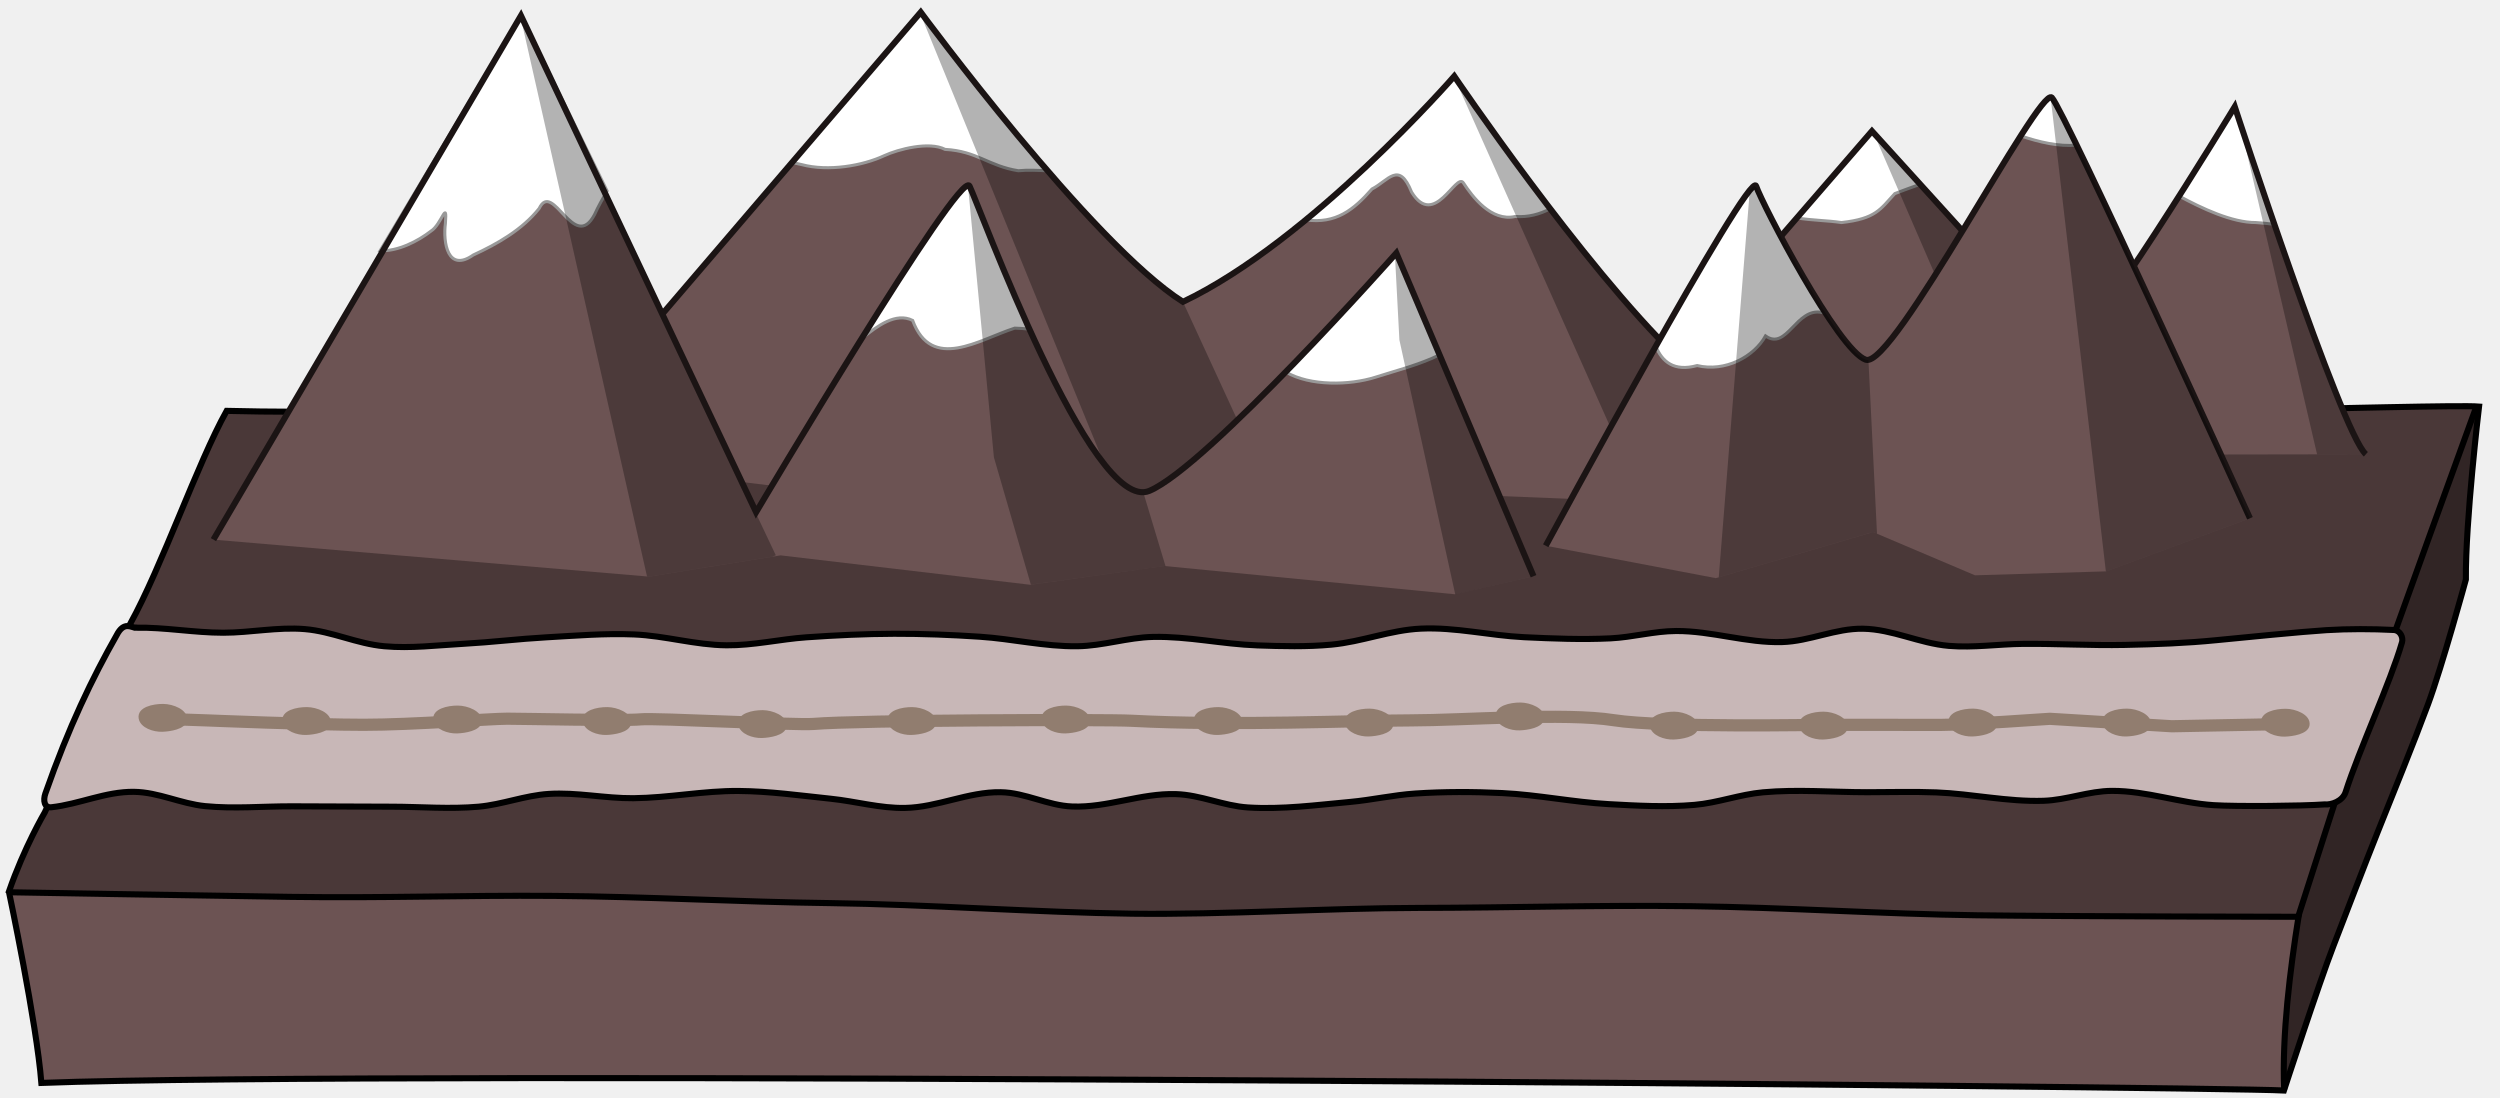
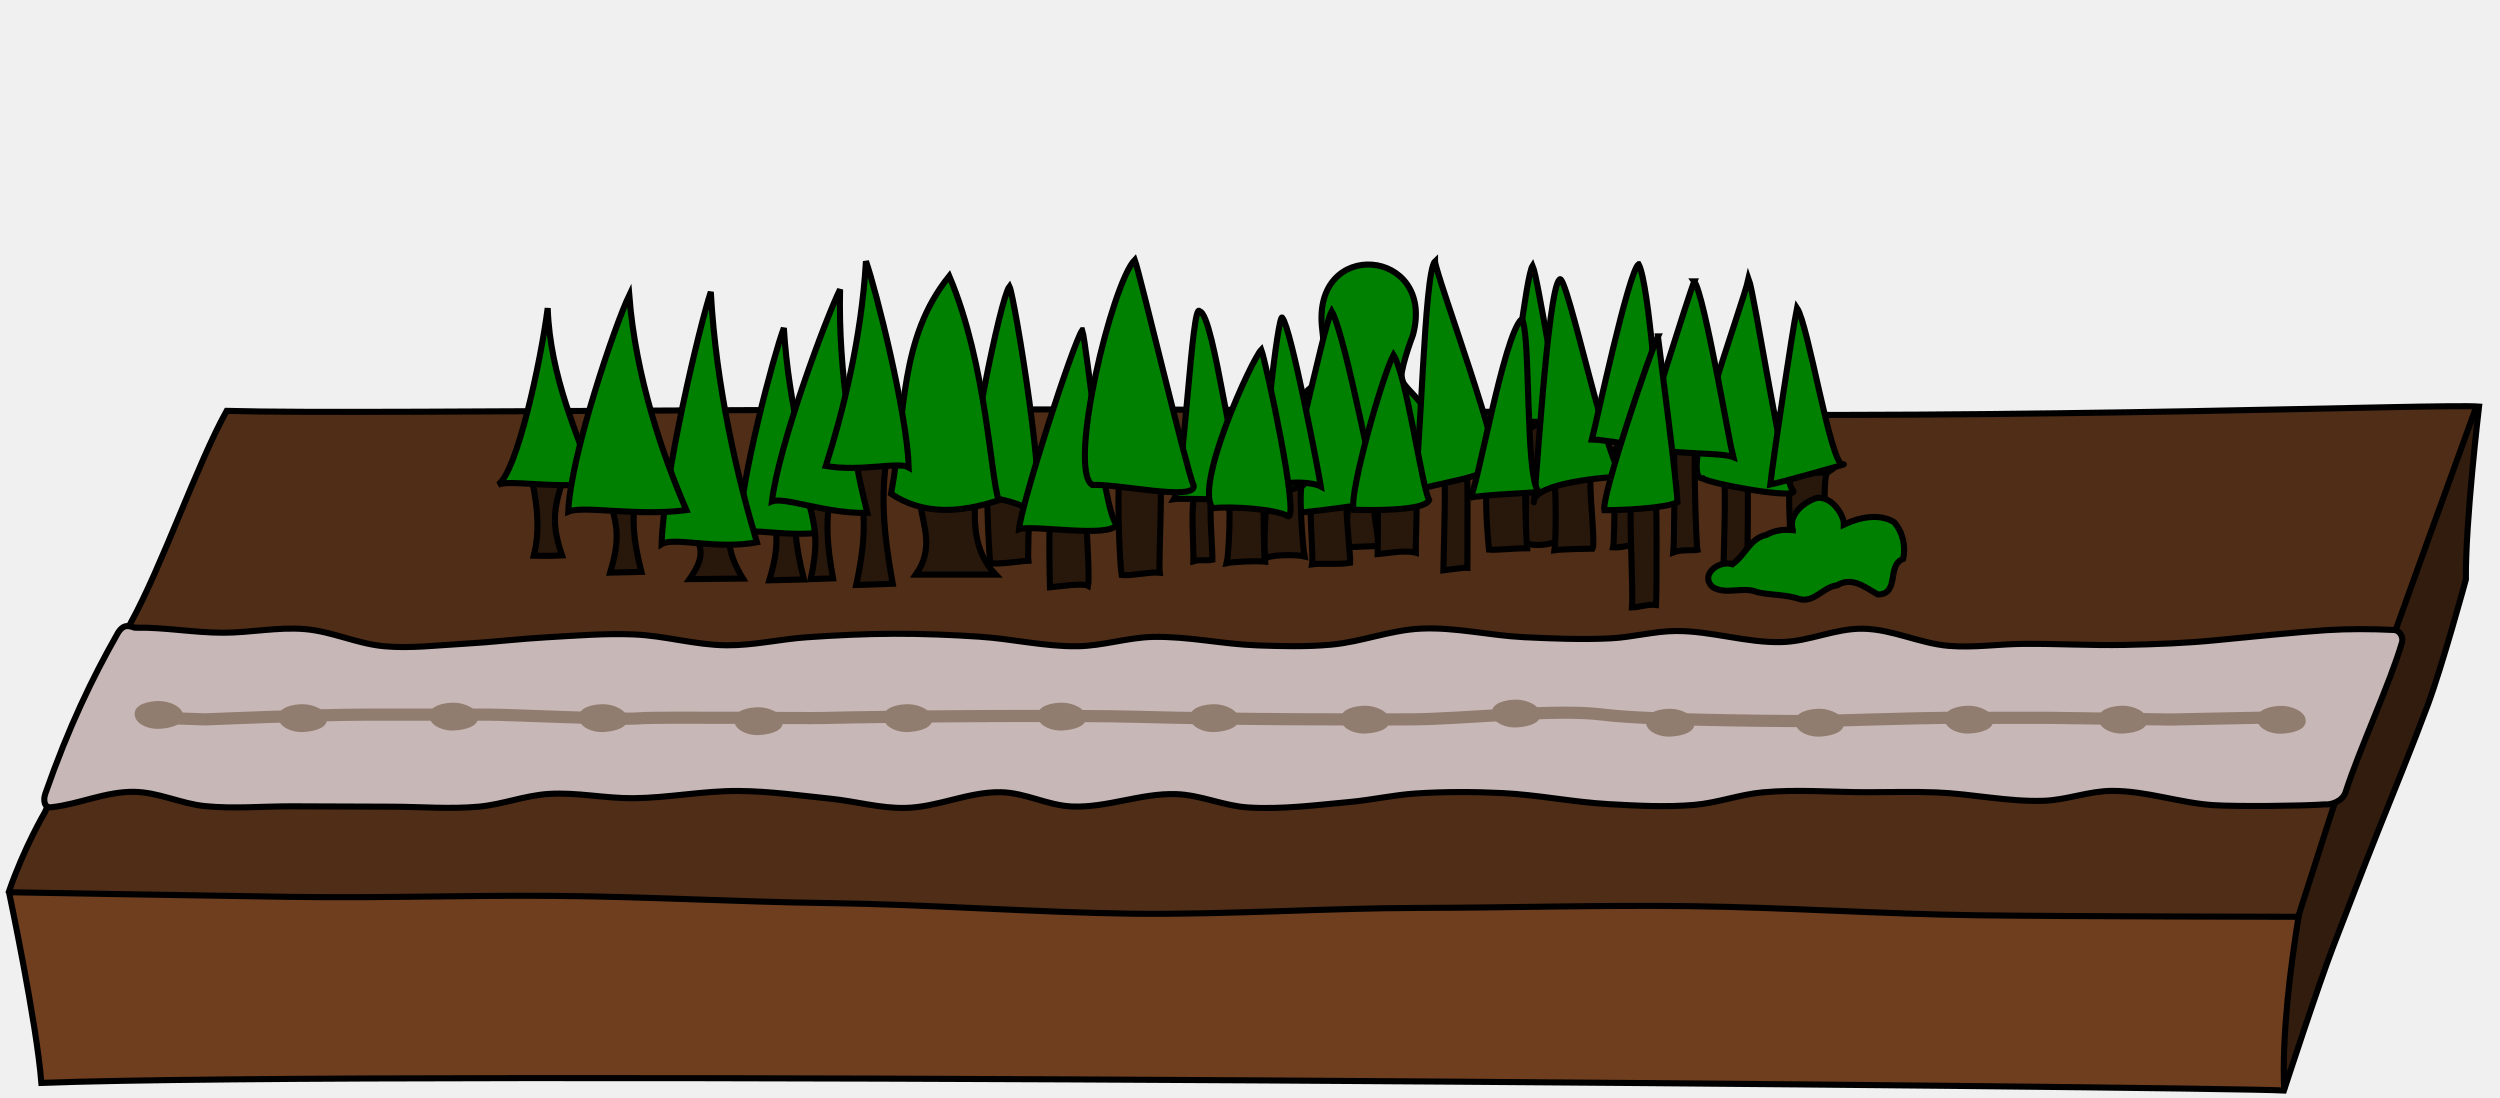
<svg xmlns="http://www.w3.org/2000/svg" version="1.1" id="svg2" height="360" width="820">
  <defs id="defs4">
    </defs>
  <g transform="translate(0,-692.3622)" id="layer1">
-     <g id="g4752" transform="translate(0,59.00049)">
-       <path id="path10387" d="m 2.92,925.812 c 5,-14.5 11.781,-26.011 11.781,-26.011 L 42.665,838.058 c 10.5,-19 22.173,-52.931 31.673,-69.931 50.205,1.414 248.716,-2.321 455.022,0.846 135.632,2.082 271.43,-3.252 283.763,-2.26 0,0 -4.49,37.851 -4.318,56.736 0,0 -7.708,28.258 -12.435,40.984 -4.928,13.268 -11.305,28.866 -16.556,42.01 -4.423,11.071 -10.138,26.025 -14.435,37.146 -4.923,12.738 -16.249,47.454 -16.249,47.454 -21.5,-1.25 -625.255,-6.727 -735.563,-2.484 -1.5,-19.5 -10.646,-62.746 -10.646,-62.746 z" style="fill:#4a3838;fill-opacity:1;stroke:none" />
-       <path id="path11497" d="m 812.064,767.251 -15.594,43 -14.562,40.531 -15.094,42.75 -13.031,40.531 c 4e-4,0 0.125,0 0.125,0 -2.748,17.24 -5.433,38.694 -4.688,56.688 0.277,-0.849 11.295,-34.578 16.156,-47.156 4.297,-11.12 10.014,-26.085 14.438,-37.156 5.251,-13.144 11.634,-28.732 16.562,-42 4.727,-12.727 12.438,-41 12.438,-41 -0.16,-17.597 3.594,-50.468 4.125,-55.031 -0.337,-0.539 -0.639,-0.941 -0.875,-1.156 z m -62.844,223.531 -3.031,0.156 c 1.058,0.03 2.482,0.067 2.938,0.094 0,0 0.091,-0.241 0.094,-0.25 z" style="fill:#312525;fill-opacity:1;stroke:none" />
-       <path id="path11492" d="m 3.189,926.032 -0.094,0.656 c 0.534,2.537 9.015,42.98 10.469,61.875 107.539,-4.136 684.493,0.958 732.625,2.375 l 3.031,-0.156 c -4.3e-4,-0.01 4.2e-4,-0.021 0,-0.031 -0.746,-17.994 1.939,-39.447 4.688,-56.688 0,0 -75.42,-0.105 -105.5,-0.5 -31.209,-0.41 -62.353,-2.567 -93.562,-2.969 -30.75,-0.396 -58.685,0.506 -89.438,0.562 -30.379,0.056 -63.592,2.28 -93.969,1.906 -30.884,-0.38 -68.116,-3.083 -99,-3.469 -30.238,-0.378 -60.48,-2.155 -90.719,-2.375 -30.903,-0.225 -55.443,0.748 -86.344,0.312 -30.737,-0.433 -92.188,-1.5 -92.188,-1.5 z" style="fill:#6c5353;fill-opacity:1;stroke:none" />
+     <g id="g4606" transform="translate(0,59.00049)">
+       <path id="path10387" d="m 2.92,925.812 c 5,-14.5 11.781,-26.011 11.781,-26.011 L 42.665,838.058 c 10.5,-19 22.173,-52.931 31.673,-69.931 50.205,1.414 248.716,-2.321 455.022,0.846 135.632,2.082 271.43,-3.252 283.763,-2.26 0,0 -4.49,37.851 -4.318,56.736 0,0 -7.708,28.258 -12.435,40.984 -4.928,13.268 -11.305,28.866 -16.556,42.01 -4.423,11.071 -10.138,26.025 -14.435,37.146 -4.923,12.738 -16.249,47.454 -16.249,47.454 -21.5,-1.25 -625.255,-6.727 -735.563,-2.484 -1.5,-19.5 -10.646,-62.746 -10.646,-62.746 z" style="fill:#502d16;fill-opacity:1;stroke:none" />
+       <path id="path11497" d="m 812.064,767.251 -15.594,43 -14.562,40.531 -15.094,42.75 -13.031,40.531 c 4e-4,0 0.125,0 0.125,0 -2.748,17.24 -5.433,38.694 -4.688,56.688 0.277,-0.849 11.295,-34.578 16.156,-47.156 4.297,-11.12 10.014,-26.085 14.438,-37.156 5.251,-13.144 11.634,-28.732 16.562,-42 4.727,-12.727 12.438,-41 12.438,-41 -0.16,-17.597 3.594,-50.468 4.125,-55.031 -0.337,-0.539 -0.639,-0.941 -0.875,-1.156 z m -62.844,223.531 -3.031,0.156 c 1.058,0.03 2.482,0.067 2.938,0.094 0,0 0.091,-0.241 0.094,-0.25 z" style="fill:#321c0e;fill-opacity:1;stroke:none" />
+       <path id="path11492" d="m 3.189,926.032 -0.094,0.656 c 0.534,2.537 9.015,42.98 10.469,61.875 107.539,-4.136 684.493,0.958 732.625,2.375 l 3.031,-0.156 c -4.3e-4,-0.01 4.2e-4,-0.021 0,-0.031 -0.746,-17.994 1.939,-39.447 4.688,-56.688 0,0 -75.42,-0.105 -105.5,-0.5 -31.209,-0.41 -62.353,-2.567 -93.562,-2.969 -30.75,-0.396 -58.685,0.506 -89.438,0.562 -30.379,0.056 -63.592,2.28 -93.969,1.906 -30.884,-0.38 -68.116,-3.083 -99,-3.469 -30.238,-0.378 -60.48,-2.155 -90.719,-2.375 -30.903,-0.225 -55.443,0.748 -86.344,0.312 -30.737,-0.433 -92.188,-1.5 -92.188,-1.5 z" style="fill:#6f3e1e;fill-opacity:1;stroke:none" />
      <path style="fill:none;stroke:#000000;stroke-width:2;stroke-linecap:butt;stroke-linejoin:miter;stroke-miterlimit:4;stroke-opacity:1;stroke-dasharray:none" d="m 2.92,925.812 c 5,-14.5 11.781,-26.011 11.781,-26.011 L 42.665,838.058 c 10.5,-19 22.173,-52.931 31.673,-69.931 50.205,1.414 248.716,-2.321 455.022,0.846 135.632,2.082 271.43,-3.252 283.763,-2.26 0,0 -4.49,37.851 -4.318,56.736 0,0 -7.708,28.258 -12.435,40.984 -4.928,13.268 -11.305,28.866 -16.556,42.01 -4.423,11.071 -10.138,26.025 -14.435,37.146 -4.923,12.738 -16.249,47.454 -16.249,47.454 -21.5,-1.25 -625.255,-6.727 -735.563,-2.484 -1.5,-19.5 -10.646,-62.746 -10.646,-62.746 z" id="path11505" />
      <path id="path10389" d="m 3.177,926.023 c 0,0 61.47,1.08 92.207,1.513 30.9,0.435 55.437,-0.548 86.34,-0.324 30.239,0.22 60.482,1.995 90.719,2.373 30.884,0.386 68.116,3.092 98.999,3.472 30.377,0.374 63.587,-1.846 93.966,-1.901 30.752,-0.057 58.677,-0.958 89.426,-0.562 31.21,0.402 62.38,2.57 93.589,2.98 30.08,0.395 105.495,0.496 105.495,0.496 -2.75,17.25 -5.461,38.701 -4.711,56.701" style="fill:none;stroke:#000000;stroke-width:2;stroke-linecap:butt;stroke-linejoin:miter;stroke-miterlimit:4;stroke-opacity:1;stroke-dasharray:none" />
      <path id="path10391" d="m 753.726,934.297 13.084,-40.763 15.084,-42.763 14.584,-40.514 15.584,-43.013" style="fill:none;stroke:#000000;stroke-width:2;stroke-linecap:butt;stroke-linejoin:miter;stroke-miterlimit:4;stroke-opacity:1;stroke-dasharray:none" />
      <path id="path6810" d="m 44.479,839.237 c -1.364,0.024 -3.807,-2.262 -6.228,2.486 -7.969,14.061 -15.659,29.923 -23.381,51.944 -0.765,2.222 -0.369,4.716 1.993,4.477 9.123,-1.001 17.801,-5.19 27.072,-5.062 8.055,0.11 15.356,3.894 23.342,4.688 9.434,0.938 19.021,0.031 28.538,0.062 10.905,0.036 21.823,0.102 32.729,0.125 9.464,0.02 19.016,0.844 28.413,0 7.841,-0.704 15.139,-3.68 23.007,-4.188 9.255,-0.597 18.495,1.491 27.784,1.406 11.551,-0.105 22.98,-2.465 34.531,-2.375 10.182,0.079 20.255,1.514 30.34,2.562 8.123,0.845 16.065,3.162 24.264,3 10.688,-0.212 20.657,-5.335 31.346,-5.156 8.103,0.136 15.374,4.375 23.468,4.688 11.469,0.443 22.554,-4.42 34.028,-4.062 8.11,0.253 15.548,3.86 23.635,4.375 11.151,0.71 22.374,-0.801 33.483,-1.812 7.162,-0.652 14.144,-2.27 21.33,-2.75 9.488,-0.634 19.075,-0.622 28.58,-0.156 11.693,0.573 23.14,2.968 34.824,3.625 9.358,0.526 18.838,1.049 28.161,0.25 7.698,-0.66 14.854,-3.429 22.546,-4.125 11.268,-1.019 22.719,-0.038 34.07,-0.031 7.582,0.005 15.184,-0.243 22.755,0.062 11.781,0.475 23.414,3.133 35.201,2.75 7.627,-0.248 14.827,-3.233 22.462,-3.25 11.299,-0.025 22.058,3.962 33.316,4.688 7.426,0.479 28.958,0.279 36.378,-0.25 2.152,0.218 5.923,-1.001 6.908,-4.088 4.42,-13.849 14.676,-35.917 18.491,-49.107 0.438,-1.514 -0.543,-3.882 -2.668,-4.016 -7.378,-0.371 -14.786,-0.393 -22.145,0.055 -7.464,0.455 -28.62,2.541 -36.043,3.281 -9.945,0.992 -20.017,1.355 -30.047,1.562 -11.116,0.23 -22.238,-0.439 -33.357,-0.344 -8.132,0.07 -16.308,1.338 -24.39,0.656 -9.663,-0.815 -18.439,-5.464 -28.161,-5.625 -9.043,-0.15 -17.446,4.11 -26.485,4.375 -11.698,0.344 -23.076,-3.669 -34.782,-3.625 -7.235,0.027 -14.278,2.051 -21.498,2.406 -9.442,0.464 -18.928,0.076 -28.371,-0.375 -11.329,-0.541 -22.53,-3.337 -33.86,-2.812 -10.045,0.465 -19.349,4.317 -29.334,5.25 -8.03,0.751 -16.222,0.534 -24.306,0.25 -11.457,-0.402 -22.73,-3.018 -34.196,-2.781 -8.397,0.174 -16.452,2.957 -24.85,3.062 -10.744,0.134 -21.271,-2.418 -31.975,-3.125 -9.349,-0.618 -18.733,-0.997 -28.119,-0.969 -9.581,0.028 -19.166,0.49 -28.706,1.156 -8.795,0.614 -17.442,2.703 -26.275,2.625 -10.246,-0.091 -20.11,-3.134 -30.34,-3.562 -9.529,-0.399 -19.104,0.409 -28.622,0.938 -9.088,0.505 -18.109,1.626 -27.197,2.125 -8.672,0.476 -17.433,1.587 -26.066,0.812 -8.996,-0.808 -17.103,-4.874 -26.108,-5.625 -8.881,-0.741 -17.799,1.187 -26.736,1.188 -9.59,10e-4 -19.202,-1.822 -28.748,-1.656 z" style="fill:#c8b7b7;stroke:#000000;stroke-width:2;stroke-linecap:butt;stroke-linejoin:miter;stroke-miterlimit:4;stroke-opacity:1;stroke-dasharray:none" />
-       <path id="path4800" d="m 748.649,870.872 -36.27,0.702 -40.022,-2.443 c 0,0 -28.722,2 -35.809,2 -7.087,0 -38.983,-0.038 -38.983,-0.038 0,0 -52.4,1 -68.2,-1.5 -16.1,-2.547 -49.066,0.033 -66.783,0.057 -17.458,0.024 -58.365,1.872 -91.56,0.114 -8.68,-0.46 -89.278,-0.199 -104.25,1.05 -5.65,0.472 -51.765,-2.019 -56.726,-1.5 -4.961,0.519 -37.992,-0.221 -43.661,-0.221 -5.67,0 -30.804,2 -47.105,2 -16.3,0 -51.444,-1.443 -51.444,-1.443 l -14.883,-0.519" style="fill:none;stroke:#917d6f;stroke-width:4;stroke-linecap:round;stroke-linejoin:round;stroke-miterlimit:4;stroke-opacity:1;stroke-dasharray:none;stroke-dashoffset:0" />
-       <path id="path3545" d="m 776,782.362 c -8,-7 -43,-114 -43,-114 0,0 -51,84 -55,79 -4,-5 -64,-71 -64,-71 l -64,74 c -31,-30 -73,-92 -73,-92 0,0 -47,54 -89,74 -30,-19 -86,-95 -86,-95 l -125,146 171.655,20.949 63.532,-11.467 122.814,4.952 26.997,-15.077 z" style="fill:#6c5353;stroke:none" />
-       <path id="path3850" transform="translate(0,692.3622)" d="m 302,-55 -42.188,49.281 c 1.09,0.23 2.157,0.46 3.188,0.719 8.625,2.307 19.923,0.398 27.031,-2.938 C 294.618,-10.057 304.785,-12.7 310,-10 c 10.505,0.565 14.264,5.463 24,7 3.18,-0.302 6.439,-0.134 9.656,0.031 C 321.513,-28.562 302,-55 302,-55 z m 175,21 c 0,0 -21.667,24.884 -48.719,47.125 C 438.162,14.5 443.955,9.888 450,3 c 5.417,-2.764 8.847,-9.364 13,1 7.486,12.224 14.62,-6.62 17,-3 2.901,4.471 9.161,12.806 17,11 4.258,0.322 8.086,-0.746 11.469,-2.531 C 490.836,-13.587 477,-34 477,-34 z m 256,10 c 0,0 -8.196,13.496 -18.25,29.312 7.423,4.006 17.357,8.732 25.25,8.688 1.818,0.089 3.878,0.346 6,0.594 C 738.698,-6.59 733,-24 733,-24 z m -119,8 -24.625,28.469 C 594.156,13.298 599.313,13.282 604,14 615.344,12.726 616.712,9.667 621.5,4.5 624.379,3.437 627.083,2.365 629.812,1.438 623.768,-5.222 614,-16 614,-16 z" style="fill:#ffffff;stroke:#999999;stroke-width:1;stroke-linecap:butt;stroke-linejoin:miter;stroke-miterlimit:4;stroke-opacity:1;stroke-dasharray:none" />
-       <path id="path3858" transform="translate(0,692.3622)" d="m 301.938,-54.375 68.481,167.69 53.926,5.563 L 388,40 C 358.811,21.514 305.42,-50.377 302.531,-54.281 z M 477,-34 c 0,0 -0.09,0.121 -0.094,0.125 L 532.344,90.406 576.75,90.344 565.625,39.938 550,58 C 519,28 477,-34 477,-34 z M 734.531,-19.375 760,90.031 776,90 C 769,83.875 741.34,1.201 734.531,-19.375 z m -120,3.969 39.531,91.156 18.5,-26.969 c -15.287,-17.18 -57.153,-63.221 -58.031,-64.188 z" style="opacity:0.3;fill:#000000;stroke:none" />
-       <path style="fill:none;stroke:#1b1414;stroke-width:2;stroke-linecap:butt;stroke-linejoin:miter;stroke-miterlimit:4;stroke-opacity:1;stroke-dasharray:none" d="m 776,782.362 c -8,-7 -43,-114 -43,-114 0,0 -51,84 -55,79 -4,-5 -64,-71 -64,-71 l -64,74 c -31,-30 -73,-92 -73,-92 0,0 -47,54 -89,74 -30,-19 -86,-95 -86,-95 L 177,783.362" id="path3856" />
-       <path transform="translate(0,692.3622)" id="path3543" d="m 70,118 101,-171.125 77,162.125 c 0,0 67,-113 70,-107 3,6 40,108 59,100 19,-8 81,-78 81,-78 l 45,106 -25.735,5.926 -95.408,-9.283 -43.865,6.17 -82.002,-9.658 -43.141,6.975 z" style="fill:#6c5353;stroke:none" />
-       <path id="path4315" transform="translate(0,692.3622)" d="m 170.875,-54 -46.188,77.219 c 5.759,0.299 12.434,-3.122 16.688,-6.438 3.445,-2.135 5.345,-10.674 4.719,-2.531 -0.832,6.352 0.768,16.263 9.156,10.375 7.932,-3.647 16.073,-8.309 21.594,-15.25 4.537,-9.451 11.454,14.766 18.188,1.969 1.184,-2.629 2.645,-5.174 4.094,-7.719 z" style="fill:#ffffff;stroke:#999999;stroke-width:1px;stroke-linecap:butt;stroke-linejoin:miter;stroke-opacity:1" />
-       <path style="fill:#6c5353;stroke:none" d="m 507,812.362 c 0,0 67,-124 69,-118 2,6 27,54 36,57 9,3 57,-90 61,-86 4,4 65,138 65,138 l -47.199,17.404 -43,1.297 -33.429,-14.188 -51.586,15.118 z" id="path3820" />
-       <path id="path3824" transform="translate(0,692.3622)" d="m 317.531,1.781 c -3.173,0.559 -19.118,24.944 -34.938,50.312 5.26,-4.269 11.233,-8.723 16.75,-6 6.257,16.905 21.767,6.308 33.5,2.531 1.618,0.031 3.214,0.163 4.812,0.344 C 327.421,26.403 319.337,4.673 318,2 317.906,1.812 317.746,1.743 317.531,1.781 z M 458,24 c 0,0 -17.24,19.436 -36.312,39 8.064,4.731 21.018,4.379 29.375,1.75 6.391,-2.068 14.404,-4.036 21.125,-7.375 L 458,24 z" style="fill:#ffffff;fill-opacity:1;stroke:#999999;stroke-width:1;stroke-linecap:butt;stroke-linejoin:miter;stroke-miterlimit:4;stroke-opacity:1;stroke-dasharray:none" />
-       <path id="path4324" transform="translate(0,692.3622)" d="m 170.719,-53.562 41.5,183.625 0.625,0.062 40.562,-6.562 1.062,-0.438 z M 317.5,2 l 8.5,89 12.125,41.781 43.719,-6.125 0.312,0.031 0.125,-0.031 L 375,102.5 l -0.031,-0.062 c -0.248,0.008 -0.497,-0.009 -0.75,-0.031 -0.03,-0.003 -0.063,0.003 -0.094,0 -0.608,-0.063 -1.242,-0.206 -1.875,-0.438 -0.256,-0.094 -0.522,-0.223 -0.781,-0.344 -0.278,-0.129 -0.562,-0.279 -0.844,-0.438 -0.06,-0.034 -0.127,-0.059 -0.188,-0.094 -0.129,-0.075 -0.245,-0.169 -0.375,-0.25 -0.269,-0.167 -0.54,-0.339 -0.812,-0.531 -0.069,-0.048 -0.15,-0.075 -0.219,-0.125 -0.225,-0.163 -0.429,-0.352 -0.656,-0.531 -0.205,-0.162 -0.418,-0.325 -0.625,-0.5 -0.259,-0.219 -0.52,-0.448 -0.781,-0.688 -0.059,-0.054 -0.128,-0.101 -0.188,-0.156 -0.276,-0.256 -0.534,-0.535 -0.812,-0.812 -0.037,-0.037 -0.088,-0.056 -0.125,-0.094 -0.06,-0.06 -0.128,-0.126 -0.188,-0.188 -0.505,-0.515 -1.019,-1.076 -1.531,-1.656 -0.133,-0.15 -0.273,-0.283 -0.406,-0.438 -0.522,-0.605 -1.034,-1.27 -1.562,-1.938 -0.501,-0.632 -0.994,-1.316 -1.5,-2 -0.187,-0.253 -0.375,-0.49 -0.562,-0.75 -0.745,-1.031 -1.498,-2.088 -2.25,-3.219 -0.048,-0.073 -0.108,-0.146 -0.156,-0.219 -0.728,-1.099 -1.456,-2.256 -2.188,-3.438 -0.657,-1.061 -1.341,-2.162 -2,-3.281 -0.125,-0.213 -0.25,-0.442 -0.375,-0.656 -0.785,-1.347 -1.56,-2.739 -2.344,-4.156 -0.473,-0.855 -0.966,-1.748 -1.438,-2.625 -0.198,-0.368 -0.396,-0.753 -0.594,-1.125 -0.177,-0.333 -0.354,-0.664 -0.531,-1 -0.711,-1.351 -1.42,-2.737 -2.125,-4.125 -0.773,-1.523 -1.55,-3.069 -2.312,-4.625 -0.204,-0.415 -0.422,-0.833 -0.625,-1.25 -0.347,-0.714 -0.687,-1.438 -1.031,-2.156 -0.503,-1.049 -1.004,-2.101 -1.5,-3.156 -0.454,-0.967 -0.896,-1.937 -1.344,-2.906 -0.025,-0.055 -0.068,-0.101 -0.094,-0.156 -0.372,-0.807 -0.727,-1.6 -1.094,-2.406 -0.597,-1.309 -1.168,-2.605 -1.75,-3.906 -0.822,-1.841 -1.618,-3.629 -2.406,-5.438 -0.603,-1.382 -1.17,-2.741 -1.75,-4.094 -0.397,-0.926 -0.771,-1.81 -1.156,-2.719 -0.814,-1.918 -1.617,-3.803 -2.375,-5.625 -1.001,-2.408 -1.954,-4.69 -2.844,-6.875 -0.061,-0.15 -0.096,-0.226 -0.156,-0.375 -2.149,-5.286 -3.711,-9.257 -5.031,-12.562 C 320.139,7.125 319.774,6.221 319.406,5.313 L 319.375,5.25 z m 140.156,22.375 c -0.012,0.013 -0.109,0.138 -0.125,0.156 L 459,52.5 477.312,135.938 503,130 468.156,47.906 468,47.562 z" style="opacity:0.297;fill:#000000;fill-opacity:1;stroke:none" />
-       <path style="fill:none;stroke:#1b1414;stroke-width:2;stroke-linecap:butt;stroke-linejoin:miter;stroke-miterlimit:4;stroke-opacity:1;stroke-dasharray:none" d="m 70,118 100.875,-171.875 77.125,162.875 c 0,0 67,-113 70,-107 3,6 40,108 59,100 19,-8 81,-78 81,-78 l 45,106" id="path4440" transform="translate(0,692.3622)" />
-       <path id="path3843" transform="translate(0,692.3622)" d="m 672.781,-27.125 c -1.274,-0.242 -5.007,4.884 -10,12.688 6.059,2.055 12.596,3.593 18.344,3.031 C 676.815,-20.265 673.788,-26.212 673,-27 c -0.062,-0.062 -0.135,-0.109 -0.219,-0.125 z M 575.625,1.812 c -2.644,0.836 -17.39,25.941 -32.531,52.781 2.126,5.102 5.997,8.369 13.562,6.312 9.23,2.202 18.673,-2.906 22.438,-9.719 7.029,4.979 10.037,-9.486 18.531,-7.688 0.262,-0.135 0.495,-0.296 0.75,-0.438 C 588.339,27.56 577.302,5.906 576,2 575.938,1.813 575.81,1.754 575.625,1.812 z" style="fill:#ffffff;stroke:#999999;stroke-width:1;stroke-linecap:butt;stroke-linejoin:miter;stroke-miterlimit:4;stroke-opacity:1;stroke-dasharray:none" />
-       <path id="path3822" d="m 507,812.362 c 0,0 67,-124 69,-118 2,6 27,54 36,57 9,3 57,-90 61,-86 4,4 65,138 65,138" style="fill:none;stroke:#1b1414;stroke-width:2;stroke-linecap:butt;stroke-linejoin:miter;stroke-miterlimit:4;stroke-opacity:1;stroke-dasharray:none" />
-       <path id="path3874" transform="translate(0,692.3622)" d="m 672.781,-27.125 c -0.056,-0.011 -0.122,0.021 -0.188,0.031 l 18.125,155.5 0.094,0 L 738,111 c 0,0 -61,-134 -65,-138 -0.062,-0.062 -0.135,-0.109 -0.219,-0.125 z m -97.375,29.062 c -0.352,0.218 -0.851,0.715 -1.469,1.469 L 563.75,130.344 614.375,115.5 l 1.281,0.562 -2.812,-57.031 C 612.539,59.09 612.248,59.083 612,59 603.267,56.089 579.544,10.915 576.312,2.75 l -0.906,-0.812 z" style="opacity:0.3;fill:#000000;stroke:none" />
+       <path id="path6869-6" d="m 439.465,765.486 c 4.252,17.992 4.366,28.08 0.876,47.407 l 11.969,-0.479 c -3.303,-20.993 -3.695,-34.342 -2.043,-47.886 0,0 -5.578,0.115 -10.801,0.958 z" style="fill:#28170b;stroke:#000000;stroke-width:2;stroke-linecap:butt;stroke-linejoin:miter;stroke-miterlimit:4;stroke-opacity:1;stroke-dasharray:none" />
+       <path id="path4262" d="m 469.399,775.65 c 0.767,-8.818 -7.493,-13.332 -9.581,-17.534 -1.031,-2.22 3.118,-13.596 3.638,-14.912 7.677,-28.555 -33.532,-32.292 -29.764,-1.737 0.696,5.641 0.249,6.407 3.194,15.607 -8.481,2.14 -13.101,9.45 -13.073,14.961 -1.536,19.205 44.454,18.187 45.585,3.616 z" style="fill:#008000;fill-opacity:1;stroke:#000000;stroke-width:2;stroke-linecap:butt;stroke-linejoin:miter;stroke-miterlimit:4;stroke-opacity:1;stroke-dasharray:none" />
+       <path id="path7475-4" d="m 324.796,784.681 c -1.996,-0.19 -0.436,30.05 0,33.377 2.47,0.545 10.026,-0.69 12.5,-0.776 -0.389,-3.696 1.474,-36.982 -0.5,-36.482 -1.862,1.134 -11.371,0.934 -12,3.881" style="fill:#28170b;fill-opacity:1;stroke:#000000;stroke-width:2;stroke-linecap:butt;stroke-linejoin:miter;stroke-miterlimit:4;stroke-opacity:1;stroke-dasharray:none" />
+       <path id="path6881" d="m 331.105,727.297 c 1.681,3.474 12.888,72.035 8.32,74.067 -4.406,-2.365 -8.973,-4.594 -21.441,-5.619 -1.051,-8.283 10.032,-64.516 13.121,-68.448 z" style="fill:#008000;stroke:#000000;stroke-width:2;stroke-linecap:butt;stroke-linejoin:miter;stroke-miterlimit:4;stroke-opacity:1;stroke-dasharray:none" />
+       <g style="stroke-width:2;stroke-miterlimit:4;stroke-dasharray:none" transform="translate(35.93576,-53.75754)" id="g6877">
+         <path style="fill:#28170b;fill-opacity:1;stroke:#000000;stroke-width:2;stroke-linecap:butt;stroke-linejoin:miter;stroke-miterlimit:4;stroke-opacity:1;stroke-dasharray:none" d="m 265.872,99.889 c 1.095,7.582 4.554,14.869 -1.414,23.335 l 26.163,0 c -7.378,-7.676 -7.351,-17.82 -6.364,-28.284 z" id="path6875" transform="translate(0,752.3622)" />
+         <path style="fill:#008000;stroke:#000000;stroke-width:2;stroke-linecap:butt;stroke-linejoin:miter;stroke-miterlimit:4;stroke-opacity:1;stroke-dasharray:none" d="m 275.418,777.651 c -16.481,20.514 -14.149,44.776 -19.092,71.418 10.714,7.133 22.763,6.255 35.355,2.121 -2.684,-6.55 -3.877,-44.341 -16.263,-73.539 z" id="path6873" />
+       </g>
+       <path id="path6865" d="m 251.497,796.231 c 4.042,10.427 4.151,16.274 0.833,27.475 l 11.378,-0.278 c -3.14,-12.167 -3.513,-19.903 -1.943,-27.752 0,0 -5.303,0.067 -10.268,0.555 z" style="fill:#28170b;stroke:#000000;stroke-width:2;stroke-linecap:butt;stroke-linejoin:miter;stroke-miterlimit:4;stroke-opacity:1;stroke-dasharray:none" />
+       <path id="path6869" d="m 279.965,784.731 c 4.252,15.373 4.366,23.993 0.876,40.507 l 11.969,-0.409 c -3.303,-17.938 -3.695,-29.343 -2.043,-40.916 0,0 -5.578,0.098 -10.801,0.818 z" style="fill:#28170b;stroke:#000000;stroke-width:2;stroke-linecap:butt;stroke-linejoin:miter;stroke-miterlimit:4;stroke-opacity:1;stroke-dasharray:none" />
+       <path id="path6871" d="m 224.887,805.253 c 6.222,6.855 6.389,10.699 1.282,18.062 l 17.514,-0.182 c -4.833,-7.999 -5.407,-13.084 -2.99,-18.245 0,0 -8.162,0.044 -15.806,0.365 z" style="fill:#28170b;stroke:#000000;stroke-width:2;stroke-linecap:butt;stroke-linejoin:miter;stroke-miterlimit:4;stroke-opacity:1;stroke-dasharray:none" />
+       <path style="fill:#28170b;stroke:#000000;stroke-width:2;stroke-linecap:butt;stroke-linejoin:miter;stroke-miterlimit:4;stroke-opacity:1;stroke-dasharray:none" d="m 184.346,815.547 c -3.222,-9.545 -3.087,-14.811 0.345,-24.759 L 174.44,790.584 c 2.341,11.075 2.368,18.051 0.643,25.053 0,0 4.775,0.151 9.263,-0.09 z" id="path6815-2" />
+       <path id="path6841" d="m 242.349,808.275 c 0.521,-17.436 11.36,-58.283 14.75,-67.336 1.564,25.484 8.091,49.761 13.828,66.862 -12.255,2.012 -24.927,-1.538 -28.577,0.474 z" style="fill:#008000;stroke:#000000;stroke-width:2;stroke-linecap:butt;stroke-linejoin:miter;stroke-miterlimit:4;stroke-opacity:1;stroke-dasharray:none" />
+       <path style="fill:#008000;stroke:#000000;stroke-width:2;stroke-linecap:butt;stroke-linejoin:miter;stroke-miterlimit:4;stroke-opacity:1;stroke-dasharray:none" d="m 163.328,792.351 c 6.203,-3.876 14.058,-40.469 16.319,-57.933 0.756,22.597 10.078,42.056 15.299,57.525 -13.559,1.731 -27.579,-1.323 -31.618,0.408 z" id="path6813-2" />
+       <path id="path6839" d="m 217.012,811.825 c 0.57,-21.42 12.422,-71.6 16.129,-82.722 1.711,31.306 8.848,61.132 15.121,82.14 -13.401,2.472 -27.258,-1.889 -31.25,0.583 z" style="fill:#008000;stroke:#000000;stroke-width:2;stroke-linecap:butt;stroke-linejoin:miter;stroke-miterlimit:4;stroke-opacity:1;stroke-dasharray:none" />
+       <path id="path6867" d="m 265.387,798.565 c 2.599,9.393 2.669,14.66 0.535,24.75 l 7.316,-0.25 c -2.019,-10.96 -2.259,-17.929 -1.249,-25 0,0 -3.41,0.06 -6.602,0.5 z" style="fill:#28170b;stroke:#000000;stroke-width:2;stroke-linecap:butt;stroke-linejoin:miter;stroke-miterlimit:4;stroke-opacity:1;stroke-dasharray:none" />
+       <path id="path6845" d="m 253.196,797.825 c 2.184,-18.499 17.806,-60.399 22.347,-69.538 -0.651,27.384 4.231,54.225 8.913,73.301 -13.573,0.313 -27.087,-5.362 -31.261,-3.763 z" style="fill:#008000;stroke:#000000;stroke-width:2;stroke-linecap:butt;stroke-linejoin:miter;stroke-miterlimit:4;stroke-opacity:1;stroke-dasharray:none" />
+       <g style="stroke-width:2;stroke-miterlimit:4;stroke-dasharray:none" transform="translate(77.38729,-26.17175)" id="g6817">
+         <path style="fill:#28170b;stroke:#000000;stroke-width:2;stroke-linecap:butt;stroke-linejoin:miter;stroke-miterlimit:4;stroke-opacity:1;stroke-dasharray:none" d="m 122,70.25 c 3.641,9.393 3.739,14.66 0.75,24.75 L 133,94.75 c -2.828,-10.96 -3.164,-17.929 -1.75,-25 0,0 -4.777,0.06 -9.25,0.5 z" id="path6815" transform="translate(0,752.3622)" />
+         <path style="fill:#008000;stroke:#000000;stroke-width:2;stroke-linecap:butt;stroke-linejoin:miter;stroke-miterlimit:4;stroke-opacity:1;stroke-dasharray:none" d="M 109,75 C 109.707,56.615 124.404,13.546 129,4 131.121,30.87 139.972,56.469 147.75,74.5 131.133,76.621 113.95,72.879 109,75 z" id="path6813" transform="translate(0,752.3622)" />
+       </g>
+       <path style="fill:#28170b;fill-opacity:1;stroke:#000000;stroke-width:2;stroke-linecap:butt;stroke-linejoin:miter;stroke-miterlimit:4;stroke-opacity:1;stroke-dasharray:none" d="m 430.387,796.95 c -1.387,-1.441 0.467,18.935 0,21.5 3.093,-0.439 8.651,0.212 12.5,-0.5 0.16,-1.894 -2.494,-23.341 -0.5,-23.5 0.878,-1.797 -13.811,1.652 -12,2.5" id="path7487" />
+       <path id="path7473" d="m 529.099,779.086 c 0.775,-1.902 0.564,31.265 0,33.829 1.648,0.109 3.827,-0.273 6.08,-0.787 -0.266,-1.943 0.71,-36.352 -0.243,-36.976 -0.948,0.702 -5.659,0.839 -5.837,3.934" style="fill:#28170b;fill-opacity:1;stroke:#000000;stroke-width:2;stroke-linecap:butt;stroke-linejoin:miter;stroke-miterlimit:4;stroke-opacity:1;stroke-dasharray:none" />
+       <path style="fill:#28170b;fill-opacity:1;stroke:#000000;stroke-width:2;stroke-linecap:butt;stroke-linejoin:miter;stroke-miterlimit:4;stroke-opacity:1;stroke-dasharray:none" d="m 344.387,804.503 c -0.368,1.966 -0.129,18.956 0,21.5 3.401,-0.332 10.74,-1.449 12.5,-0.5 0.718,-3.712 -1.107,-25.406 -0.5,-23.5 0.367,-1.966 -12.582,0.586 -12,2.5" id="path7489" />
+       <path id="path7475" d="m 367.887,788.604 c -1.996,-0.19 -0.613,29.697 0,33.377 2.912,0.369 9.319,-1.132 12.5,-0.776 -0.478,-3.961 1.474,-36.982 -0.5,-36.482 -1.862,1.134 -11.371,0.934 -12,3.881" style="fill:#28170b;fill-opacity:1;stroke:#000000;stroke-width:2;stroke-linecap:butt;stroke-linejoin:miter;stroke-miterlimit:4;stroke-opacity:1;stroke-dasharray:none" />
+       <path style="fill:#28170b;fill-opacity:1;stroke:#000000;stroke-width:2;stroke-linecap:butt;stroke-linejoin:miter;stroke-miterlimit:4;stroke-opacity:1;stroke-dasharray:none" d="m 391.451,817.443 c 2.387,-0.727 3.682,0.032 6.224,-0.5 0.072,-3.166 -1.434,-20.722 -0.058,-22.174 1.736,-0.994 -2.981,0.543 -5.724,1.13 -1.428,2.03 -0.327,17.772 -0.442,21.544 z" id="path7491" />
+       <path id="path7477" d="m 402.387,796.561 c 1.699,-1.056 0.609,19.227 0,21.5 2.471,-0.499 9.781,-0.775 12.5,-0.5 -0.577,-4.019 -0.34,-25.494 -0.5,-23.5 -0.56,1.92 -13.461,3.866 -12,2.5" style="fill:#28170b;fill-opacity:1;stroke:#000000;stroke-width:2;stroke-linecap:butt;stroke-linejoin:miter;stroke-miterlimit:4;stroke-opacity:1;stroke-dasharray:none" />
+       <path id="path7479" d="m 499.887,774.001 c 1.51,-2.206 0.546,39.416 0,36.178 -0.816,3.073 11.721,2.258 12.5,-0.841 1.791,-1.499 -1.895,-41.955 -0.5,-39.543 -0.275,-3.333 -10.226,5.76 -12,4.207" style="fill:#28170b;fill-opacity:1;stroke:#000000;stroke-width:2;stroke-linecap:butt;stroke-linejoin:miter;stroke-miterlimit:4;stroke-opacity:1;stroke-dasharray:none" />
+       <path style="fill:#28170b;fill-opacity:1;stroke:#000000;stroke-width:2;stroke-linecap:butt;stroke-linejoin:miter;stroke-miterlimit:4;stroke-opacity:1;stroke-dasharray:none" d="m 451.887,793.64 c 0.201,-1.99 0.046,18.538 0,21.5 1.415,-0.092 8.953,-1.497 12.5,-0.5 -0.159,-3.401 0.949,-22.122 -0.5,-23.5 -1.541,1.275 -10.36,1.355 -12,2.5" id="path7495" />
+       <path id="path7481" d="m 488.387,792.159 c -1.939,0.492 -0.281,18.718 0,21.5 1.695,0.205 10.398,-0.556 12.5,-0.5 -0.422,-4.355 -0.992,-25.439 -0.5,-23.5 -0.76,1.85 -13.759,3.452 -12,2.5" style="fill:#28170b;fill-opacity:1;stroke:#000000;stroke-width:2;stroke-linecap:butt;stroke-linejoin:miter;stroke-miterlimit:4;stroke-opacity:1;stroke-dasharray:none" />
+       <path style="fill:#28170b;fill-opacity:1;stroke:#000000;stroke-width:2;stroke-linecap:butt;stroke-linejoin:miter;stroke-miterlimit:4;stroke-opacity:1;stroke-dasharray:none" d="m 509.887,792.326 c 0.507,1.935 0.472,18.661 0,21.5 2.433,-0.354 10.477,-0.474 12.5,-0.5 0.983,-1.742 -1.484,-21.759 -0.5,-23.5 1.177,-1.617 -13.994,2.348 -12,2.5" id="path7497" />
+       <path id="path7483" d="m 587.387,790.867 c -1.221,-1.584 -0.1,19.367 0,21.5 2.634,0.43 9.875,0.351 12.5,-0.5 -1.25,-1.561 -2.161,-22.386 -0.5,-23.5 -1.994,-0.158 -12.339,0.529 -12,2.5" style="fill:#28170b;fill-opacity:1;stroke:#000000;stroke-width:2;stroke-linecap:butt;stroke-linejoin:miter;stroke-miterlimit:4;stroke-opacity:1;stroke-dasharray:none" />
+       <path style="fill:#28170b;fill-opacity:1;stroke:#000000;stroke-width:2;stroke-linecap:butt;stroke-linejoin:miter;stroke-miterlimit:4;stroke-opacity:1;stroke-dasharray:none" d="m 548.855,779.357 c 0.635,2.828 0.297,32.218 0,35.172 2.644,-1.004 6.313,-0.502 7.897,-0.818 -0.497,-2.489 -1.559,-37.858 -0.316,-38.444 0.93,2.214 -6.456,5.578 -7.581,4.09" id="path7499" />
+       <path id="path7485" d="m 565.227,789.813 c 1.254,0.408 -0.186,32.709 0,35.172 3.433,-1.047 5.68,-0.368 7.897,-0.818 -0.064,-3.09 0.622,-40.637 -0.316,-38.444 0.268,3.198 -8.305,1.408 -7.581,4.09" style="fill:#28170b;fill-opacity:1;stroke:#000000;stroke-width:2;stroke-linecap:butt;stroke-linejoin:miter;stroke-miterlimit:4;stroke-opacity:1;stroke-dasharray:none" />
+       <path id="path7501" d="m 473.415,785.261 c 1.087,1.669 0.021,32.209 0,35.172 2.773,-0.311 6.081,-0.919 7.897,-0.818 0.003,-3.272 0.196,-41.435 -0.316,-38.444 -1.25,0.479 -7.385,7.322 -7.581,4.09" style="fill:#28170b;fill-opacity:1;stroke:#000000;stroke-width:2;stroke-linecap:butt;stroke-linejoin:miter;stroke-miterlimit:4;stroke-opacity:1;stroke-dasharray:none" />
+       <path style="fill:#28170b;fill-opacity:1;stroke:#000000;stroke-width:2;stroke-linecap:butt;stroke-linejoin:miter;stroke-miterlimit:4;stroke-opacity:1;stroke-dasharray:none" d="m 535.287,797.426 c -1.248,-0.515 0.518,29.778 0,35.172 1.645,0.041 5.55,-1.162 7.897,-0.818 0.241,-3.83 0.301,-41.3 -0.316,-38.444 0.249,3.208 -8.728,5.463 -7.581,4.09" id="path7471" />
+       <path id="path6843" d="m 298.068,786.667 c -0.496,-17.51 -10.811,-58.529 -14.037,-67.621 -1.489,25.591 -7.701,49.972 -13.16,67.145 11.663,2.02 23.723,-1.544 27.197,0.476 z" style="fill:#008000;stroke:#000000;stroke-width:2;stroke-linecap:butt;stroke-linejoin:miter;stroke-miterlimit:4;stroke-opacity:1;stroke-dasharray:none" />
+       <path id="path6883" d="m 354.966,741.681 c 1.568,4.748 6.672,58.583 11.235,63.726 -1.949,4.604 -27.811,-0.046 -31.951,1.538 0.649,-8.038 17.635,-60.838 20.715,-65.264 z" style="fill:#008000;stroke:#000000;stroke-width:2;stroke-linecap:butt;stroke-linejoin:miter;stroke-miterlimit:4;stroke-opacity:1;stroke-dasharray:none" />
+       <path style="fill:#008000;stroke:#000000;stroke-width:2;stroke-linecap:butt;stroke-linejoin:miter;stroke-miterlimit:4;stroke-opacity:1;stroke-dasharray:none" d="m 573.539,724.7 c 2.046,5.439 11.178,65.613 14.442,69.401 3.493,3.578 -28.019,-2.211 -29.452,-3.858 -8.609,0.803 12.932,-56.112 15.01,-65.543 z" id="path6911" />
+       <path style="fill:#008000;stroke:#000000;stroke-width:2;stroke-linecap:butt;stroke-linejoin:miter;stroke-miterlimit:4;stroke-opacity:1;stroke-dasharray:none" d="m 436.804,735.442 c 4.757,8.257 15.545,67.292 15.684,62.294 4.988,-0.353 -26.577,4.664 -34.282,4.1 5.209,-6.718 15.453,-60.446 18.598,-66.394 z" id="path6917" />
+       <path style="fill:#28170b;fill-opacity:1;stroke:#000000;stroke-width:2;stroke-linecap:butt;stroke-linejoin:miter;stroke-miterlimit:4;stroke-opacity:1;stroke-dasharray:none" d="m 415.387,794.855 c 0.535,-1.927 -1.63,20.341 0,21.5 1.76,-1.042 9.855,-1.133 12.5,-0.5 -0.563,-2.698 -2.236,-24.493 -0.5,-23.5 1.999,-0.068 -11.938,4.499 -12,2.5" id="path7493" />
+       <path style="fill:#008000;stroke:#000000;stroke-width:2;stroke-linecap:butt;stroke-linejoin:miter;stroke-miterlimit:4;stroke-opacity:1;stroke-dasharray:none" d="m 393.476,735.506 c 4.959,0.64 11.197,58.064 15.913,59.725 3.969,3.041 -20.933,1.348 -24.302,1.837 3.252,-5.439 5.901,-65.899 8.389,-61.563 z" id="path6923" />
+       <path style="fill:#008000;stroke:#000000;stroke-width:2;stroke-linecap:butt;stroke-linejoin:miter;stroke-miterlimit:4;stroke-opacity:1;stroke-dasharray:none" d="m 420.624,737.679 c 2.782,2.936 12.012,51.225 12.613,55.224 -3.562,-1.915 -16.475,-1.949 -17.645,2.119 -2.881,-3.726 3.789,-61.193 5.032,-57.344 z" id="path6929" />
+       <path id="path6881-0" d="m 502.692,720.498 c 1.956,4.654 8.035,46.562 10.749,51.651 -2.854,0.134 -14.181,-0.914 -18.649,-0.55 1.321,-7.642 5.706,-47.703 7.9,-51.101 z" style="fill:#008000;stroke:#000000;stroke-width:2;stroke-linecap:butt;stroke-linejoin:miter;stroke-miterlimit:4;stroke-opacity:1;stroke-dasharray:none" />
+       <path style="fill:#008000;stroke:#000000;stroke-width:2;stroke-linecap:butt;stroke-linejoin:miter;stroke-miterlimit:4;stroke-opacity:1;stroke-dasharray:none" d="m 511.486,725.14 c 2.1,-4.538 16.671,66.346 21.32,64.505 -4.999,0.098 -29.769,1.936 -29.729,8.461 0.429,0.429 4.492,-69.858 8.409,-72.966 z" id="path6913" />
+       <path style="fill:#008000;stroke:#000000;stroke-width:2;stroke-linecap:butt;stroke-linejoin:miter;stroke-miterlimit:4;stroke-opacity:1;stroke-dasharray:none" d="m 470.687,719.087 c 0.437,4.981 23.765,67.683 18.902,66.523 -1.547,4.755 -20.058,6.142 -25.853,9.073 2.285,-10.078 3.303,-72.178 6.951,-75.597 z" id="path6919" />
+       <path style="fill:#008000;stroke:#000000;stroke-width:2;stroke-linecap:butt;stroke-linejoin:miter;stroke-miterlimit:4;stroke-opacity:1;stroke-dasharray:none" d="m 499.15,737.978 c 2.98,4.696 1.067,51.038 5.397,56.52 4.02,0.443 -19.504,1.032 -22.386,2.161 2.113,-1.201 11.017,-53.698 16.989,-58.682 z" id="path6925" />
+       <path style="fill:#008000;stroke:#000000;stroke-width:2;stroke-linecap:butt;stroke-linejoin:miter;stroke-miterlimit:4;stroke-opacity:1;stroke-dasharray:none" d="m 457.061,749.763 c 4.288,6.746 9.203,42.547 11.665,47.671 -1.594,3.717 -20.525,3.262 -24.721,3.126 -1.659,-5.101 9.467,-44.068 13.056,-50.797 z" id="path6931" />
+       <path id="path6883-5" d="m 555.731,725.653 c 3.291,4.418 11.364,52.321 12.76,57.634 -4.813,-2.03 -31.29,-0.233 -29.23,-5.612 -0.825,1.755 14.748,-48.042 16.471,-52.022 z" style="fill:#008000;stroke:#000000;stroke-width:2;stroke-linecap:butt;stroke-linejoin:miter;stroke-miterlimit:4;stroke-opacity:1;stroke-dasharray:none" />
+       <path style="fill:#008000;stroke:#000000;stroke-width:2;stroke-linecap:butt;stroke-linejoin:miter;stroke-miterlimit:4;stroke-opacity:1;stroke-dasharray:none" d="m 372.21,718.588 c 1.711,4.698 17.198,69.649 19.329,74.172 0.307,4.991 -24.335,-0.704 -33.299,-0.343 -8.176,-5.321 6.48,-66.102 13.97,-73.829 z" id="path6915" />
+       <path style="fill:#008000;stroke:#000000;stroke-width:2;stroke-linecap:butt;stroke-linejoin:miter;stroke-miterlimit:4;stroke-opacity:1;stroke-dasharray:none" d="m 589.414,734.365 c 3.759,5.512 10.908,50.819 14.914,51.376 3.943,-0.9 -19.361,5.632 -23.673,6.551 0.843,-7.812 7.334,-50.988 8.758,-57.927 z" id="path6921" />
+       <path style="fill:#008000;stroke:#000000;stroke-width:2;stroke-linecap:butt;stroke-linejoin:miter;stroke-miterlimit:4;stroke-opacity:1;stroke-dasharray:none" d="m 413.71,748.053 c 1.466,3.952 12.671,55.682 8.759,54.655 -3.346,-2.272 -18.276,-3.409 -24.629,-2.66 -6.409,-6.869 12.703,-48.702 15.87,-51.995 z" id="path6927" />
+       <path style="fill:#008000;stroke:#000000;stroke-width:2;stroke-linecap:butt;stroke-linejoin:miter;stroke-miterlimit:4;stroke-opacity:1;stroke-dasharray:none" d="m 537.471,720.018 c 3.464,6.23 6.8,53.354 6.943,59.2 -5.714,1.169 -17.89,-1.68 -22.275,-1.719 1.494,-5.703 12.014,-55.167 15.331,-57.481 z" id="path6933" />
+       <path id="path6885-7" d="m 543.8,743.69 c 0.621,5.356 6.125,46.923 6.405,54.399 -3.937,2.028 -18.671,2.652 -23.988,2.613 -0.896,-4.811 14.941,-51.572 17.584,-57.012 z" style="fill:#008000;stroke:#000000;stroke-width:2;stroke-linecap:butt;stroke-linejoin:miter;stroke-miterlimit:4;stroke-opacity:1;stroke-dasharray:none" />
+       <path id="path6800" d="m 588.046,807.239 c -1.6,-5.034 3.575,-9.145 7.748,-10.545 4.961,-0.809 9.111,5.676 9.002,8.739 4.98,-2.364 11.462,-3.834 16.45,-0.813 2.881,3.184 3.924,8.024 2.968,12.093 -5.431,1.904 -1.005,11.585 -8.276,11.637 -4.126,-2.257 -8.347,-6.032 -13.393,-2.994 -4.51,0.484 -7.441,5.77 -12.254,4.511 -4.59,-1.578 -9.309,-1.197 -13.961,-2.294 -4.708,-1.975 -10.23,1.119 -14.676,-1.713 -4.191,-4.09 2.259,-8.856 6.594,-7.43 4.223,-3.006 5.599,-8.4 11.123,-9.629 2.851,-1.527 5.398,-1.825 8.675,-1.56 z" style="fill:#008000;fill-opacity:1;stroke:#000000;stroke-width:2;stroke-linecap:butt;stroke-linejoin:miter;stroke-miterlimit:4;stroke-opacity:1;stroke-dasharray:none" />
+       <path id="path4800" d="m 752.649,868.543 -40.745,0.824 -40.047,-0.564 c 0,0 -26.222,0 -33.309,0 -7.087,0 -42.887,1.083 -42.887,1.083 0,0 -53.143,0 -69.797,-2.121 -16.169,-2.06 -46.066,1.533 -63.783,1.557 -17.458,0.024 -54.679,0.116 -89.285,-0.861 -20.481,-0.578 -82.868,-0.139 -102.79,0.404 -5.668,0.154 -55.501,-0.398 -60.462,0.121 -4.961,0.519 -42.992,-1.221 -48.661,-1.221 -5.67,0 -24.804,0 -41.105,0 -16.3,0 -52.444,1.557 -52.444,1.557 l -14.883,-0.519" style="fill:none;stroke:#917d6f;stroke-width:4;stroke-linecap:round;stroke-linejoin:round;stroke-miterlimit:4;stroke-opacity:1;stroke-dasharray:none;stroke-dashoffset:0" />
    </g>
-     <g transform="translate(0.06541266,1.50001)" id="g13794" style="fill:#917d6f;stroke:#917d6f">
+     <g transform="translate(-1.212149,0.5492162)" id="g13794" style="fill:#917d6f;stroke:#917d6f">
      <path id="path13672" d="m 45.912,926.452 c 0.473,2.733 4.467,4.03 7.24,3.936 2.529,-0.085 7.263,-0.805 7.623,-3.31 0.437,-3.042 -4.253,-4.818 -7.326,-4.834 -3.251,-0.017 -8.091,1.004 -7.537,4.207 z" style="fill:#917d6f;stroke:#917d6f;stroke-width:1px;stroke-linecap:butt;stroke-linejoin:miter;stroke-opacity:1" />
      <path id="path13672-4" d="m 742.11,928.044 c 0.473,2.733 4.467,4.03 7.24,3.936 2.529,-0.085 7.263,-0.805 7.623,-3.31 0.437,-3.042 -4.253,-4.818 -7.326,-4.834 -3.251,-0.017 -8.091,1.004 -7.537,4.207 z" style="fill:#917d6f;stroke:#917d6f;stroke-width:1px;stroke-linecap:butt;stroke-linejoin:miter;stroke-opacity:1" />
      <path id="path13672-8" d="m 93.076,927.495 c 0.473,2.733 4.467,4.03 7.24,3.936 2.529,-0.085 7.263,-0.805 7.623,-3.31 0.437,-3.042 -4.253,-4.818 -7.326,-4.834 -3.251,-0.017 -8.091,1.004 -7.537,4.207 z" style="fill:#917d6f;stroke:#917d6f;stroke-width:1px;stroke-linecap:butt;stroke-linejoin:miter;stroke-opacity:1" />
      <path id="path13672-48" d="m 142.576,926.995 c 0.473,2.733 4.467,4.03 7.24,3.936 2.529,-0.085 7.263,-0.805 7.623,-3.31 0.437,-3.042 -4.253,-4.818 -7.326,-4.834 -3.251,-0.017 -8.091,1.004 -7.537,4.207 z" style="fill:#917d6f;stroke:#917d6f;stroke-width:1px;stroke-linecap:butt;stroke-linejoin:miter;stroke-opacity:1" />
      <path id="path13672-3" d="m 191.576,927.495 c 0.473,2.733 4.467,4.03 7.24,3.936 2.529,-0.085 7.263,-0.805 7.623,-3.31 0.437,-3.042 -4.253,-4.818 -7.326,-4.834 -3.251,-0.017 -8.091,1.004 -7.537,4.207 z" style="fill:#917d6f;stroke:#917d6f;stroke-width:1px;stroke-linecap:butt;stroke-linejoin:miter;stroke-opacity:1" />
      <path id="path13672-33" d="m 242.576,928.495 c 0.473,2.733 4.467,4.03 7.24,3.936 2.529,-0.085 7.263,-0.805 7.623,-3.31 0.437,-3.042 -4.253,-4.818 -7.326,-4.834 -3.251,-0.017 -8.091,1.004 -7.537,4.207 z" style="fill:#917d6f;stroke:#917d6f;stroke-width:1px;stroke-linecap:butt;stroke-linejoin:miter;stroke-opacity:1" />
      <path id="path13672-7" d="m 291.576,927.495 c 0.473,2.733 4.467,4.03 7.24,3.936 2.529,-0.085 7.263,-0.805 7.623,-3.31 0.437,-3.042 -4.253,-4.818 -7.326,-4.834 -3.251,-0.017 -8.091,1.004 -7.537,4.207 z" style="fill:#917d6f;stroke:#917d6f;stroke-width:1px;stroke-linecap:butt;stroke-linejoin:miter;stroke-opacity:1" />
      <path id="path13672-6" d="m 342.076,926.995 c 0.473,2.733 4.467,4.03 7.24,3.936 2.529,-0.085 7.263,-0.805 7.623,-3.31 0.437,-3.042 -4.253,-4.818 -7.326,-4.834 -3.251,-0.017 -8.091,1.004 -7.537,4.207 z" style="fill:#917d6f;stroke:#917d6f;stroke-width:1px;stroke-linecap:butt;stroke-linejoin:miter;stroke-opacity:1" />
      <path id="path13672-9" d="m 392.076,927.495 c 0.473,2.733 4.467,4.03 7.24,3.936 2.529,-0.085 7.263,-0.805 7.623,-3.31 0.437,-3.042 -4.253,-4.818 -7.326,-4.834 -3.251,-0.017 -8.091,1.004 -7.537,4.207 z" style="fill:#917d6f;stroke:#917d6f;stroke-width:1px;stroke-linecap:butt;stroke-linejoin:miter;stroke-opacity:1" />
      <path id="path13672-97" d="m 441.576,927.995 c 0.473,2.733 4.467,4.03 7.24,3.936 2.529,-0.085 7.263,-0.805 7.623,-3.31 0.437,-3.042 -4.253,-4.818 -7.326,-4.834 -3.251,-0.017 -8.091,1.004 -7.537,4.207 z" style="fill:#917d6f;stroke:#917d6f;stroke-width:1px;stroke-linecap:butt;stroke-linejoin:miter;stroke-opacity:1" />
      <path id="path13672-93" d="m 491.076,925.995 c 0.473,2.733 4.467,4.03 7.24,3.936 2.529,-0.085 7.263,-0.805 7.623,-3.31 0.437,-3.042 -4.253,-4.818 -7.326,-4.834 -3.251,-0.017 -8.091,1.004 -7.537,4.207 z" style="fill:#917d6f;stroke:#917d6f;stroke-width:1px;stroke-linecap:butt;stroke-linejoin:miter;stroke-opacity:1" />
      <path id="path13672-80" d="m 541.576,928.995 c 0.473,2.733 4.467,4.03 7.24,3.936 2.529,-0.085 7.263,-0.805 7.623,-3.31 0.437,-3.042 -4.253,-4.818 -7.326,-4.834 -3.251,-0.017 -8.091,1.004 -7.537,4.207 z" style="fill:#917d6f;stroke:#917d6f;stroke-width:1px;stroke-linecap:butt;stroke-linejoin:miter;stroke-opacity:1" />
      <path id="path13672-0" d="m 590.576,928.995 c 0.473,2.733 4.467,4.03 7.24,3.936 2.529,-0.085 7.263,-0.805 7.623,-3.31 0.437,-3.042 -4.253,-4.818 -7.326,-4.834 -3.251,-0.017 -8.091,1.004 -7.537,4.207 z" style="fill:#917d6f;stroke:#917d6f;stroke-width:1px;stroke-linecap:butt;stroke-linejoin:miter;stroke-opacity:1" />
      <path id="path13672-486" d="m 639.576,927.995 c 0.473,2.733 4.467,4.03 7.24,3.936 2.529,-0.085 7.263,-0.805 7.623,-3.31 0.437,-3.042 -4.253,-4.818 -7.326,-4.834 -3.251,-0.017 -8.091,1.004 -7.537,4.207 z" style="fill:#917d6f;stroke:#917d6f;stroke-width:1px;stroke-linecap:butt;stroke-linejoin:miter;stroke-opacity:1" />
      <path id="path13672-06" d="m 690.076,927.995 c 0.473,2.733 4.467,4.03 7.24,3.936 2.529,-0.085 7.263,-0.805 7.623,-3.31 0.437,-3.042 -4.253,-4.818 -7.326,-4.834 -3.251,-0.017 -8.091,1.004 -7.537,4.207 z" style="fill:#917d6f;stroke:#917d6f;stroke-width:1px;stroke-linecap:butt;stroke-linejoin:miter;stroke-opacity:1" />
    </g>
  </g>
</svg>
